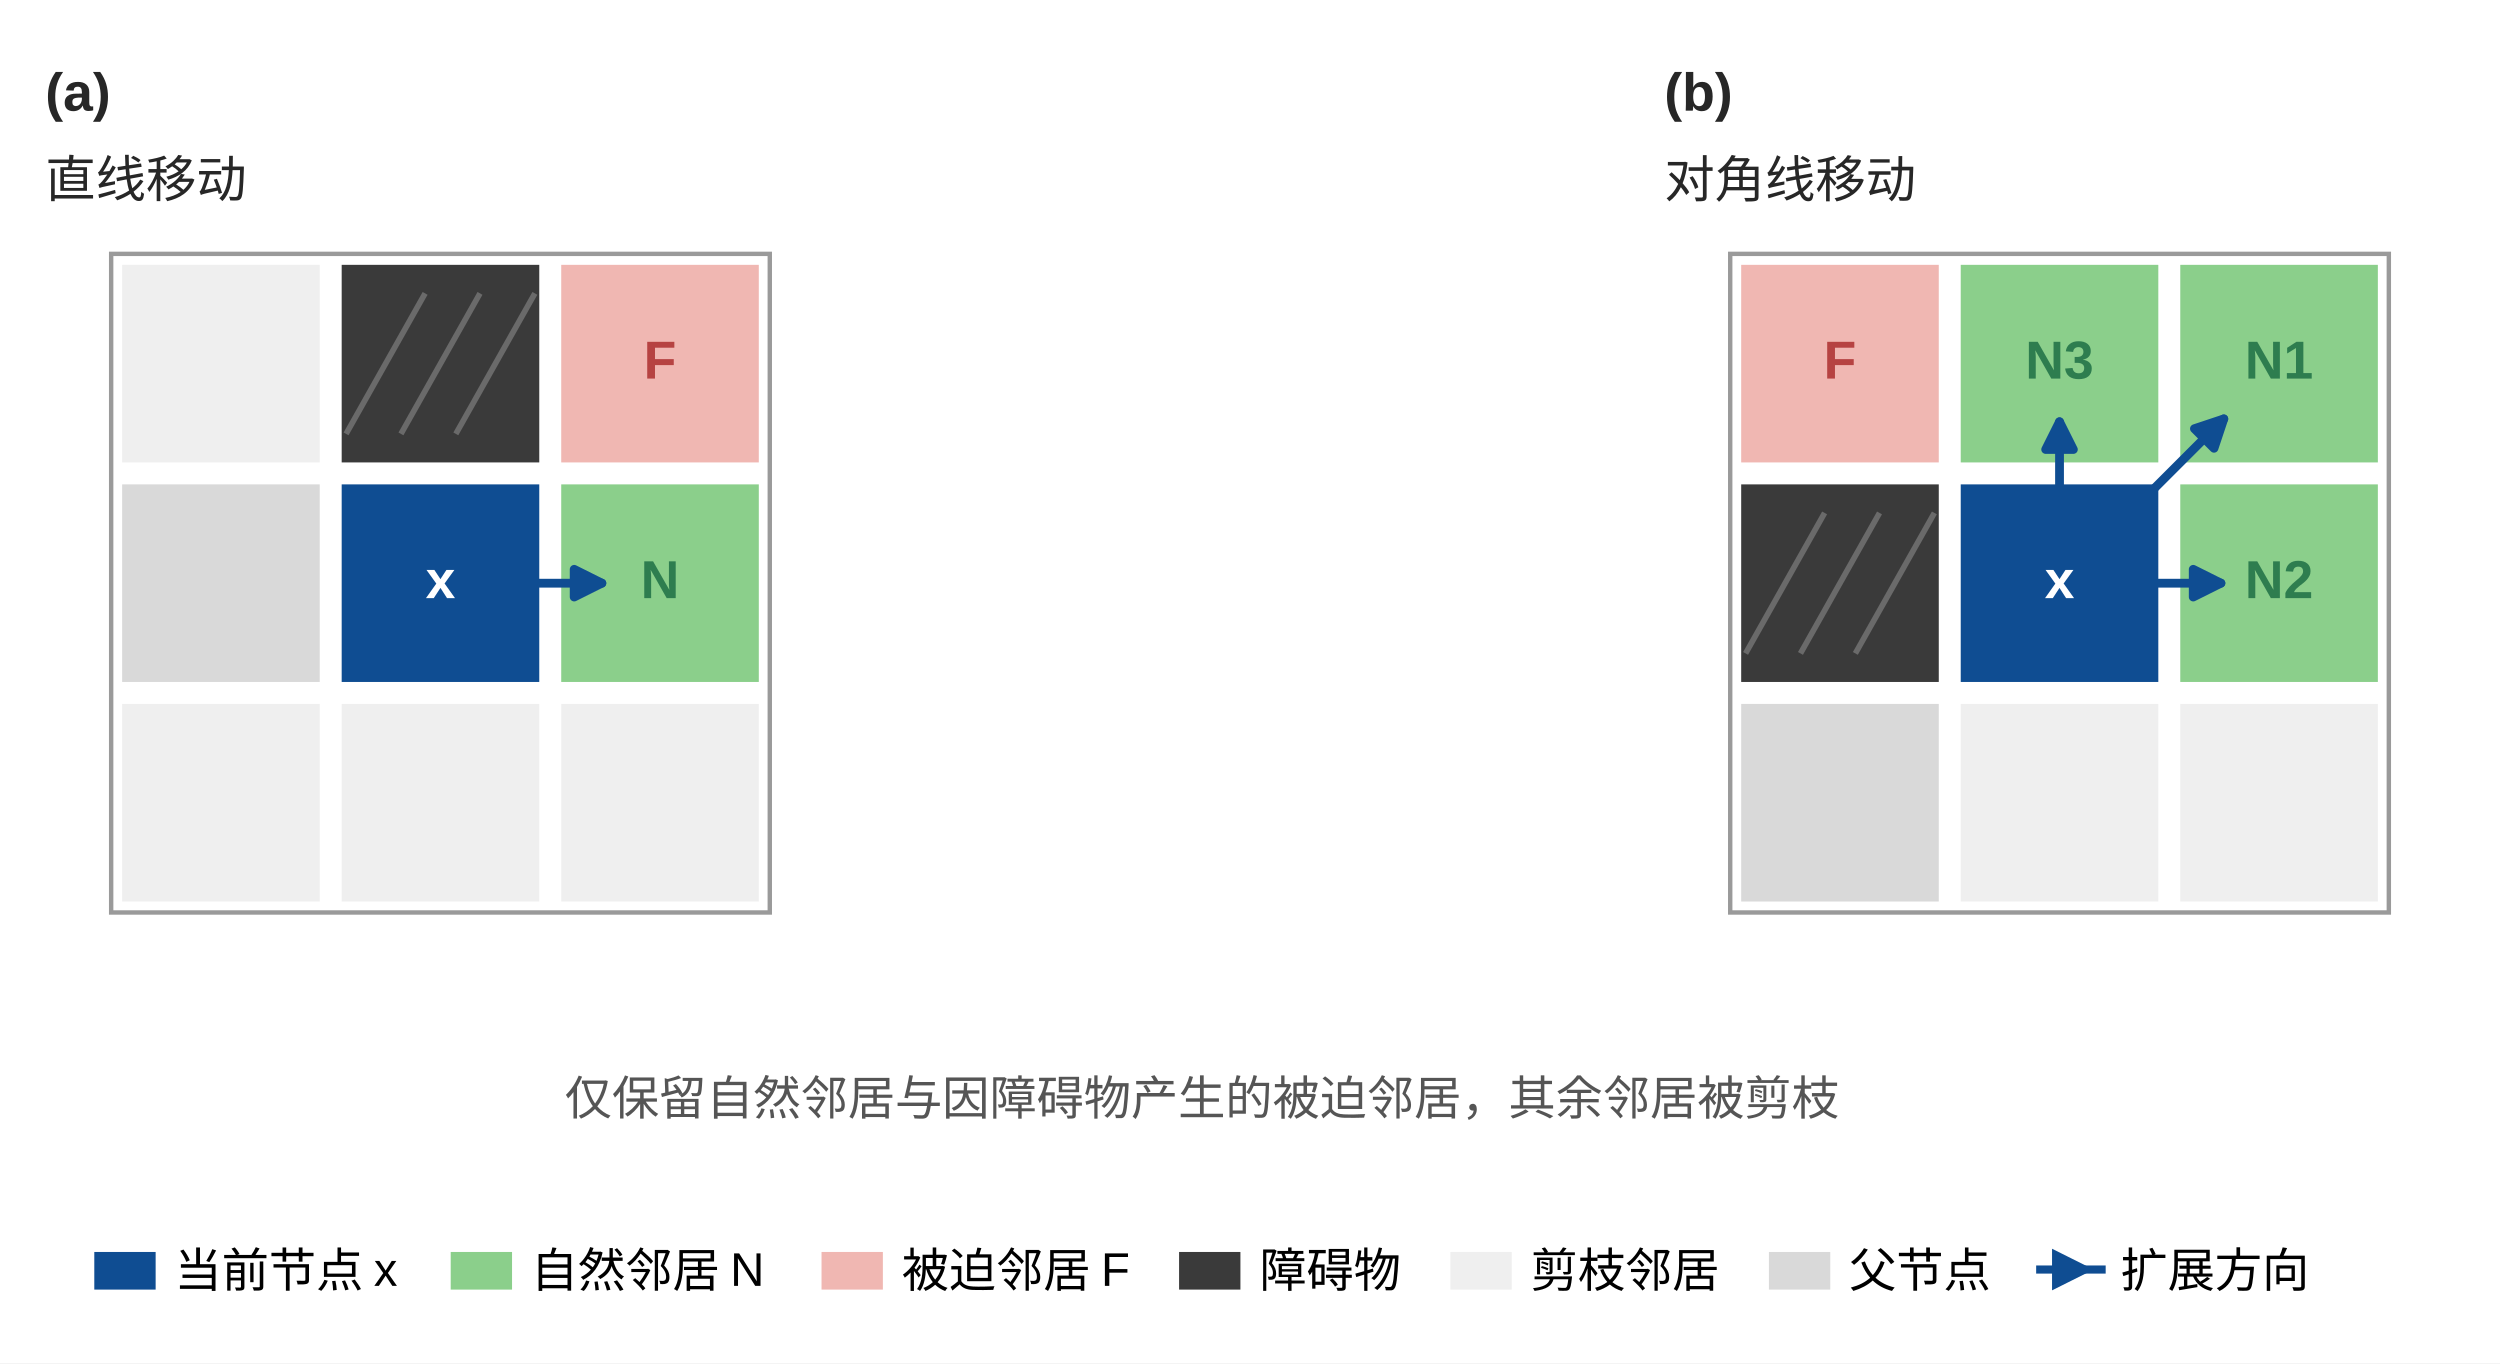
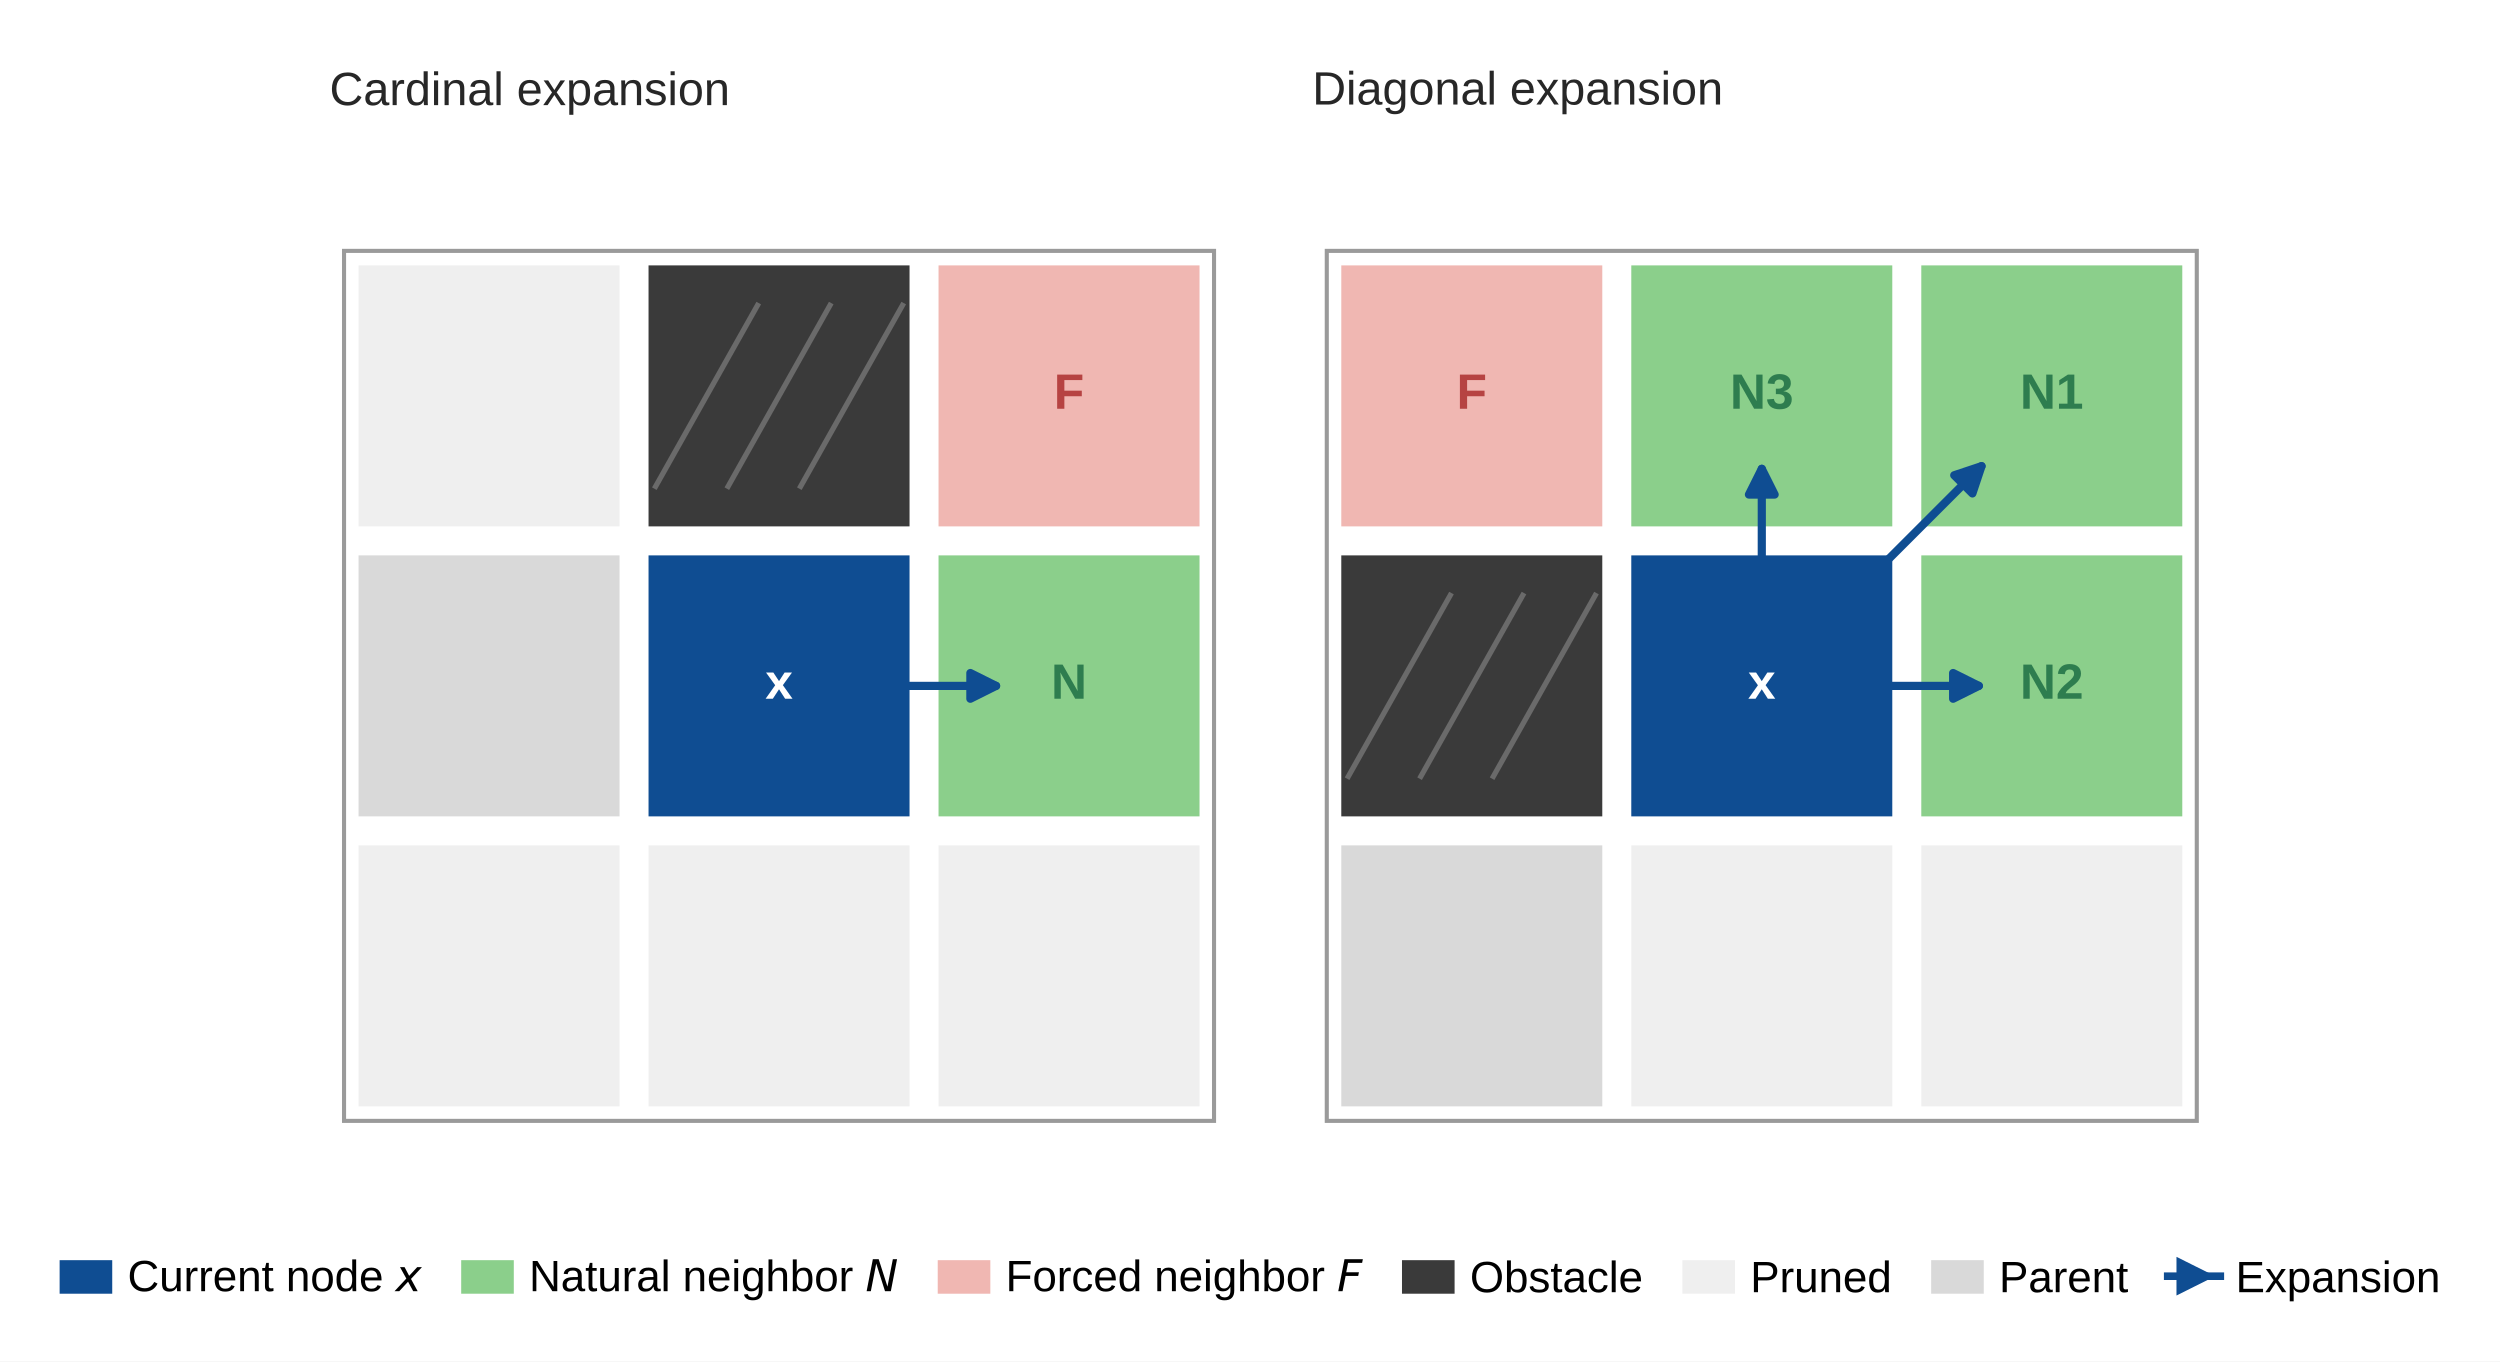
- <svg xmlns="http://www.w3.org/2000/svg" xmlns:xlink="http://www.w3.org/1999/xlink" width="397.355pt" height="216.678pt" viewBox="0 0 397.355 216.678" version="1.1">
+ <svg xmlns="http://www.w3.org/2000/svg" xmlns:xlink="http://www.w3.org/1999/xlink" width="427.697pt" height="232.914pt" viewBox="0 0 427.697 232.914" version="1.1">
  <defs>
    <style type="text/css">*{stroke-linejoin: round; stroke-linecap: butt}</style>
  </defs>
  <g id="figure_1">
    <g id="patch_1">
-       <path d="M 0 216.678  L 397.355 216.678  L 397.355 0  L 0 0  z " style="fill: #ffffff" />
+       <path d="M 0 232.914  L 427.697 232.914  L 427.697 -0  L 0 -0  z " style="fill: #ffffff" />
    </g>
    <g id="axes_1">
      <g id="patch_2">
-         <path d="M 19.413 73.499  L 50.818 73.499  L 50.818 42.094  L 19.413 42.094  z " clip-path="url(#pa5e1e89871)" style="fill: #efefef" />
+         <path d="M 61.339 90.053  L 105.99 90.053  L 105.99 45.402  L 61.339 45.402  z " clip-path="url(#p005abadf4b)" style="fill: #efefef" />
      </g>
      <g id="patch_3">
-         <path d="M 54.307 73.499  L 85.712 73.499  L 85.712 42.094  L 54.307 42.094  z " clip-path="url(#pa5e1e89871)" style="fill: #3a3a3a" />
+         <path d="M 110.951 90.053  L 155.603 90.053  L 155.603 45.402  L 110.951 45.402  z " clip-path="url(#p005abadf4b)" style="fill: #3a3a3a" />
      </g>
      <g id="patch_4">
-         <path d="M 89.202 73.499  L 120.606 73.499  L 120.606 42.094  L 89.202 42.094  z " clip-path="url(#pa5e1e89871)" style="fill: #f0b7b2" />
+         <path d="M 160.564 90.053  L 205.215 90.053  L 205.215 45.402  L 160.564 45.402  z " clip-path="url(#p005abadf4b)" style="fill: #f0b7b2" />
      </g>
      <g id="patch_5">
-         <path d="M 19.413 108.393  L 50.818 108.393  L 50.818 76.989  L 19.413 76.989  z " clip-path="url(#pa5e1e89871)" style="fill: #d9d9d9" />
+         <path d="M 61.339 139.665  L 105.99 139.665  L 105.99 95.014  L 61.339 95.014  z " clip-path="url(#p005abadf4b)" style="fill: #d9d9d9" />
      </g>
      <g id="patch_6">
-         <path d="M 54.307 108.393  L 85.712 108.393  L 85.712 76.989  L 54.307 76.989  z " clip-path="url(#pa5e1e89871)" style="fill: #0f4d92" />
+         <path d="M 110.951 139.665  L 155.603 139.665  L 155.603 95.014  L 110.951 95.014  z " clip-path="url(#p005abadf4b)" style="fill: #0f4d92" />
      </g>
      <g id="patch_7">
-         <path d="M 89.202 108.393  L 120.606 108.393  L 120.606 76.989  L 89.202 76.989  z " clip-path="url(#pa5e1e89871)" style="fill: #8bcf8b" />
+         <path d="M 160.564 139.665  L 205.215 139.665  L 205.215 95.014  L 160.564 95.014  z " clip-path="url(#p005abadf4b)" style="fill: #8bcf8b" />
      </g>
      <g id="patch_8">
-         <path d="M 19.413 143.288  L 50.818 143.288  L 50.818 111.883  L 19.413 111.883  z " clip-path="url(#pa5e1e89871)" style="fill: #efefef" />
+         <path d="M 61.339 189.278  L 105.99 189.278  L 105.99 144.627  L 61.339 144.627  z " clip-path="url(#p005abadf4b)" style="fill: #efefef" />
      </g>
      <g id="patch_9">
-         <path d="M 54.307 143.288  L 85.712 143.288  L 85.712 111.883  L 54.307 111.883  z " clip-path="url(#pa5e1e89871)" style="fill: #efefef" />
+         <path d="M 110.951 189.278  L 155.603 189.278  L 155.603 144.627  L 110.951 144.627  z " clip-path="url(#p005abadf4b)" style="fill: #efefef" />
      </g>
      <g id="patch_10">
-         <path d="M 89.202 143.288  L 120.606 143.288  L 120.606 111.883  L 89.202 111.883  z " clip-path="url(#pa5e1e89871)" style="fill: #efefef" />
+         <path d="M 160.564 189.278  L 205.215 189.278  L 205.215 144.627  L 160.564 144.627  z " clip-path="url(#p005abadf4b)" style="fill: #efefef" />
      </g>
      <g id="line2d_1">
-         <path d="M 55.005 68.963  L 67.567 46.631  " clip-path="url(#pa5e1e89871)" style="fill: none; stroke: #6a6a6a; stroke-width: 0.9" />
+         <path d="M 111.944 83.603  L 129.804 51.851  " clip-path="url(#p005abadf4b)" style="fill: none; stroke: #6a6a6a; stroke-width: 0.9" />
      </g>
      <g id="line2d_2">
-         <path d="M 63.729 68.963  L 76.291 46.631  " clip-path="url(#pa5e1e89871)" style="fill: none; stroke: #6a6a6a; stroke-width: 0.9" />
+         <path d="M 124.347 83.603  L 142.207 51.851  " clip-path="url(#p005abadf4b)" style="fill: none; stroke: #6a6a6a; stroke-width: 0.9" />
      </g>
      <g id="line2d_3">
-         <path d="M 72.452 68.963  L 85.014 46.631  " clip-path="url(#pa5e1e89871)" style="fill: none; stroke: #6a6a6a; stroke-width: 0.9" />
+         <path d="M 136.75 83.603  L 154.61 51.851  " clip-path="url(#p005abadf4b)" style="fill: none; stroke: #6a6a6a; stroke-width: 0.9" />
      </g>
      <g id="patch_11">
-         <path d="M 17.668 145.032  L 122.351 145.032  L 122.351 40.35  L 17.668 40.35  L 17.668 145.032  z " clip-path="url(#pa5e1e89871)" style="fill: none; stroke: #9a9a9a; stroke-width: 0.7; stroke-linejoin: miter" />
+         <path d="M 58.858 191.758  L 207.696 191.758  L 207.696 42.921  L 58.858 42.921  L 58.858 191.758  z " clip-path="url(#p005abadf4b)" style="fill: none; stroke: #9a9a9a; stroke-width: 0.7; stroke-linejoin: miter" />
      </g>
      <g id="patch_12">
-         <path d="M 76.291 92.691  Q 86.759 92.691 95.662 92.691  " clip-path="url(#pa5e1e89871)" style="fill: none; stroke: #0f4d92; stroke-width: 1.4; stroke-linecap: round" />
-         <path d="M 91.262 90.491  L 95.662 92.691  L 91.262 94.891  z " clip-path="url(#pa5e1e89871)" style="fill: #0f4d92; stroke: #0f4d92; stroke-width: 1.4; stroke-linecap: round" />
+         <path d="M 142.207 117.34  Q 157.091 117.34 170.409 117.34  " clip-path="url(#p005abadf4b)" style="fill: none; stroke: #0f4d92; stroke-width: 1.4; stroke-linecap: round" />
+         <path d="M 166.009 115.14  L 170.409 117.34  L 166.009 119.54  z " clip-path="url(#p005abadf4b)" style="fill: #0f4d92; stroke: #0f4d92; stroke-width: 1.4; stroke-linecap: round" />
      </g>
      <g id="text_1">
-         <text style="font-weight: 700; font-size: 8.5px; font-family: 'Microsoft YaHei', 'SimHei', 'Arial', 'Helvetica', 'DejaVu Sans', sans-serif; text-anchor: start; fill: #272727" x="7.2" y="17.592" transform="rotate(-0 7.2 17.59153)">(a)</text>
+         <text style="fill: #272727; font: 8px 'Arial', 'Helvetica', 'DejaVu Sans', sans-serif; text-anchor: start" x="56.378" y="17.985" transform="rotate(-0 56.37755 17.985)">Cardinal expansion</text>
      </g>
      <g id="text_2">
-         <text style="font-size: 8px; font-family: 'Microsoft YaHei', 'SimHei', 'Arial', 'Helvetica', 'DejaVu Sans', sans-serif; text-anchor: start; fill: #272727" x="7.2" y="31.338" transform="rotate(-0 7.2 31.33839)">直线移动</text>
+         <text style="fill: #b64342; font: 700 8.5px 'Arial', 'Helvetica', 'DejaVu Sans', sans-serif; text-anchor: middle" x="182.889" y="69.931" transform="rotate(-0 182.8894 69.93061)">F</text>
      </g>
      <g id="text_3">
-         <text style="font-weight: 700; font-size: 8.5px; font-family: 'Microsoft YaHei', 'SimHei', 'Arial', 'Helvetica', 'DejaVu Sans', sans-serif; text-anchor: middle; fill: #b64342" x="104.904" y="60.171" transform="rotate(-0 104.904 60.17074)">F</text>
+         <text style="fill: #ffffff; font: 700 8.5px 'Arial', 'Helvetica', 'DejaVu Sans', sans-serif; text-anchor: middle" x="133.277" y="119.543" transform="rotate(-0 133.2769 119.5431)">x</text>
      </g>
      <g id="text_4">
-         <text style="font-weight: 700; font-size: 8.5px; font-family: 'Microsoft YaHei', 'SimHei', 'Arial', 'Helvetica', 'DejaVu Sans', sans-serif; text-anchor: middle; fill: #ffffff" x="70.01" y="95.065" transform="rotate(-0 70.00971 95.06502)">x</text>
-       </g>
-       <g id="text_5">
-         <text style="font-weight: 700; font-size: 8.5px; font-family: 'Microsoft YaHei', 'SimHei', 'Arial', 'Helvetica', 'DejaVu Sans', sans-serif; text-anchor: middle; fill: #2e7d4f" x="104.904" y="95.065" transform="rotate(-0 104.904 95.06502)">N</text>
+         <text style="fill: #2e7d4f; font: 700 8.5px 'Arial', 'Helvetica', 'DejaVu Sans', sans-serif; text-anchor: middle" x="182.889" y="119.543" transform="rotate(-0 182.8894 119.5431)">N</text>
      </g>
    </g>
    <g id="axes_2">
      <g id="patch_13">
-         <path d="M 276.748 73.499  L 308.153 73.499  L 308.153 42.094  L 276.748 42.094  z " clip-path="url(#pc70e9e0c14)" style="fill: #f0b7b2" />
+         <path d="M 229.466 90.053  L 274.117 90.053  L 274.117 45.402  L 229.466 45.402  z " clip-path="url(#p4d825a35eb)" style="fill: #f0b7b2" />
      </g>
      <g id="patch_14">
-         <path d="M 311.643 73.499  L 343.047 73.499  L 343.047 42.094  L 311.643 42.094  z " clip-path="url(#pc70e9e0c14)" style="fill: #8bcf8b" />
+         <path d="M 279.078 90.053  L 323.73 90.053  L 323.73 45.402  L 279.078 45.402  z " clip-path="url(#p4d825a35eb)" style="fill: #8bcf8b" />
      </g>
      <g id="patch_15">
-         <path d="M 346.537 73.499  L 377.942 73.499  L 377.942 42.094  L 346.537 42.094  z " clip-path="url(#pc70e9e0c14)" style="fill: #8bcf8b" />
+         <path d="M 328.691 90.053  L 373.342 90.053  L 373.342 45.402  L 328.691 45.402  z " clip-path="url(#p4d825a35eb)" style="fill: #8bcf8b" />
      </g>
      <g id="patch_16">
-         <path d="M 276.748 108.393  L 308.153 108.393  L 308.153 76.989  L 276.748 76.989  z " clip-path="url(#pc70e9e0c14)" style="fill: #3a3a3a" />
+         <path d="M 229.466 139.665  L 274.117 139.665  L 274.117 95.014  L 229.466 95.014  z " clip-path="url(#p4d825a35eb)" style="fill: #3a3a3a" />
      </g>
      <g id="patch_17">
-         <path d="M 311.643 108.393  L 343.047 108.393  L 343.047 76.989  L 311.643 76.989  z " clip-path="url(#pc70e9e0c14)" style="fill: #0f4d92" />
+         <path d="M 279.078 139.665  L 323.73 139.665  L 323.73 95.014  L 279.078 95.014  z " clip-path="url(#p4d825a35eb)" style="fill: #0f4d92" />
      </g>
      <g id="patch_18">
-         <path d="M 346.537 108.393  L 377.942 108.393  L 377.942 76.989  L 346.537 76.989  z " clip-path="url(#pc70e9e0c14)" style="fill: #8bcf8b" />
+         <path d="M 328.691 139.665  L 373.342 139.665  L 373.342 95.014  L 328.691 95.014  z " clip-path="url(#p4d825a35eb)" style="fill: #8bcf8b" />
      </g>
      <g id="patch_19">
-         <path d="M 276.748 143.288  L 308.153 143.288  L 308.153 111.883  L 276.748 111.883  z " clip-path="url(#pc70e9e0c14)" style="fill: #d9d9d9" />
+         <path d="M 229.466 189.278  L 274.117 189.278  L 274.117 144.627  L 229.466 144.627  z " clip-path="url(#p4d825a35eb)" style="fill: #d9d9d9" />
      </g>
      <g id="patch_20">
-         <path d="M 311.643 143.288  L 343.047 143.288  L 343.047 111.883  L 311.643 111.883  z " clip-path="url(#pc70e9e0c14)" style="fill: #efefef" />
+         <path d="M 279.078 189.278  L 323.73 189.278  L 323.73 144.627  L 279.078 144.627  z " clip-path="url(#p4d825a35eb)" style="fill: #efefef" />
      </g>
      <g id="patch_21">
-         <path d="M 346.537 143.288  L 377.942 143.288  L 377.942 111.883  L 346.537 111.883  z " clip-path="url(#pc70e9e0c14)" style="fill: #efefef" />
+         <path d="M 328.691 189.278  L 373.342 189.278  L 373.342 144.627  L 328.691 144.627  z " clip-path="url(#p4d825a35eb)" style="fill: #efefef" />
      </g>
      <g id="line2d_4">
-         <path d="M 277.446 103.857  L 290.008 81.525  " clip-path="url(#pc70e9e0c14)" style="fill: none; stroke: #6a6a6a; stroke-width: 0.9" />
+         <path d="M 230.458 133.216  L 248.319 101.464  " clip-path="url(#p4d825a35eb)" style="fill: none; stroke: #6a6a6a; stroke-width: 0.9" />
      </g>
      <g id="line2d_5">
-         <path d="M 286.17 103.857  L 298.732 81.525  " clip-path="url(#pc70e9e0c14)" style="fill: none; stroke: #6a6a6a; stroke-width: 0.9" />
+         <path d="M 242.861 133.216  L 260.722 101.464  " clip-path="url(#p4d825a35eb)" style="fill: none; stroke: #6a6a6a; stroke-width: 0.9" />
      </g>
      <g id="line2d_6">
-         <path d="M 294.893 103.857  L 307.455 81.525  " clip-path="url(#pc70e9e0c14)" style="fill: none; stroke: #6a6a6a; stroke-width: 0.9" />
+         <path d="M 255.264 133.216  L 273.125 101.464  " clip-path="url(#p4d825a35eb)" style="fill: none; stroke: #6a6a6a; stroke-width: 0.9" />
      </g>
      <g id="patch_22">
-         <path d="M 275.004 145.032  L 379.686 145.032  L 379.686 40.35  L 275.004 40.35  L 275.004 145.032  z " clip-path="url(#pc70e9e0c14)" style="fill: none; stroke: #9a9a9a; stroke-width: 0.7; stroke-linejoin: miter" />
+         <path d="M 226.985 191.758  L 375.823 191.758  L 375.823 42.921  L 226.985 42.921  L 226.985 191.758  z " clip-path="url(#p4d825a35eb)" style="fill: none; stroke: #9a9a9a; stroke-width: 0.7; stroke-linejoin: miter" />
      </g>
      <g id="patch_23">
-         <path d="M 333.626 86.41  Q 344.094 75.942 353.456 66.58  " clip-path="url(#pc70e9e0c14)" style="fill: none; stroke: #0f4d92; stroke-width: 1.4; stroke-linecap: round" />
-         <path d="M 348.789 68.136  L 353.456 66.58  L 351.9 71.247  z " clip-path="url(#pc70e9e0c14)" style="fill: #0f4d92; stroke: #0f4d92; stroke-width: 1.4; stroke-linecap: round" />
+         <path d="M 310.334 108.409  Q 325.218 93.526 338.995 79.749  " clip-path="url(#p4d825a35eb)" style="fill: none; stroke: #0f4d92; stroke-width: 1.4; stroke-linecap: round" />
+         <path d="M 334.328 81.304  L 338.995 79.749  L 337.439 84.416  z " clip-path="url(#p4d825a35eb)" style="fill: #0f4d92; stroke: #0f4d92; stroke-width: 1.4; stroke-linecap: round" />
      </g>
      <g id="patch_24">
-         <path d="M 333.626 92.691  Q 344.094 92.691 352.997 92.691  " clip-path="url(#pc70e9e0c14)" style="fill: none; stroke: #0f4d92; stroke-width: 1.4; stroke-linecap: round" />
-         <path d="M 348.597 90.491  L 352.997 92.691  L 348.597 94.891  z " clip-path="url(#pc70e9e0c14)" style="fill: #0f4d92; stroke: #0f4d92; stroke-width: 1.4; stroke-linecap: round" />
+         <path d="M 310.334 117.34  Q 325.218 117.34 338.536 117.34  " clip-path="url(#p4d825a35eb)" style="fill: none; stroke: #0f4d92; stroke-width: 1.4; stroke-linecap: round" />
+         <path d="M 334.136 115.14  L 338.536 117.34  L 334.136 119.54  z " clip-path="url(#p4d825a35eb)" style="fill: #0f4d92; stroke: #0f4d92; stroke-width: 1.4; stroke-linecap: round" />
      </g>
      <g id="patch_25">
-         <path d="M 327.345 86.41  Q 327.345 75.942 327.345 67.039  " clip-path="url(#pc70e9e0c14)" style="fill: none; stroke: #0f4d92; stroke-width: 1.4; stroke-linecap: round" />
-         <path d="M 325.145 71.439  L 327.345 67.039  L 329.545 71.439  z " clip-path="url(#pc70e9e0c14)" style="fill: #0f4d92; stroke: #0f4d92; stroke-width: 1.4; stroke-linecap: round" />
+         <path d="M 301.404 108.409  Q 301.404 93.526 301.404 80.207  " clip-path="url(#p4d825a35eb)" style="fill: none; stroke: #0f4d92; stroke-width: 1.4; stroke-linecap: round" />
+         <path d="M 299.204 84.607  L 301.404 80.207  L 303.604 84.607  z " clip-path="url(#p4d825a35eb)" style="fill: #0f4d92; stroke: #0f4d92; stroke-width: 1.4; stroke-linecap: round" />
+       </g>
+       <g id="text_5">
+         <text style="fill: #272727; font: 8px 'Arial', 'Helvetica', 'DejaVu Sans', sans-serif; text-anchor: start" x="224.505" y="17.887" transform="rotate(-0 224.5046 17.8875)">Diagonal expansion</text>
      </g>
      <g id="text_6">
-         <text style="font-weight: 700; font-size: 8.5px; font-family: 'Microsoft YaHei', 'SimHei', 'Arial', 'Helvetica', 'DejaVu Sans', sans-serif; text-anchor: start; fill: #272727" x="264.535" y="17.592" transform="rotate(-0 264.5353 17.59153)">(b)</text>
+         <text style="fill: #b64342; font: 700 8.5px 'Arial', 'Helvetica', 'DejaVu Sans', sans-serif; text-anchor: middle" x="251.791" y="69.931" transform="rotate(-0 251.7914 69.93061)">F</text>
      </g>
      <g id="text_7">
-         <text style="font-size: 8px; font-family: 'Microsoft YaHei', 'SimHei', 'Arial', 'Helvetica', 'DejaVu Sans', sans-serif; text-anchor: start; fill: #272727" x="264.535" y="31.377" transform="rotate(-0 264.5353 31.37714)">对角线移动</text>
+         <text style="fill: #2e7d4f; font: 700 8.5px 'Arial', 'Helvetica', 'DejaVu Sans', sans-serif; text-anchor: middle" x="301.404" y="69.931" transform="rotate(-0 301.404 69.93061)">N3</text>
      </g>
      <g id="text_8">
-         <text style="font-weight: 700; font-size: 8.5px; font-family: 'Microsoft YaHei', 'SimHei', 'Arial', 'Helvetica', 'DejaVu Sans', sans-serif; text-anchor: middle; fill: #b64342" x="292.451" y="60.171" transform="rotate(-0 292.4507 60.17074)">F</text>
+         <text style="fill: #2e7d4f; font: 700 8.5px 'Arial', 'Helvetica', 'DejaVu Sans', sans-serif; text-anchor: middle" x="351.016" y="69.931" transform="rotate(-0 351.0165 69.93061)">N1</text>
      </g>
      <g id="text_9">
-         <text style="font-weight: 700; font-size: 8.5px; font-family: 'Microsoft YaHei', 'SimHei', 'Arial', 'Helvetica', 'DejaVu Sans', sans-serif; text-anchor: middle; fill: #2e7d4f" x="327.345" y="60.171" transform="rotate(-0 327.345 60.17074)">N3</text>
+         <text style="fill: #ffffff; font: 700 8.5px 'Arial', 'Helvetica', 'DejaVu Sans', sans-serif; text-anchor: middle" x="301.404" y="119.543" transform="rotate(-0 301.404 119.5431)">x</text>
      </g>
      <g id="text_10">
-         <text style="font-weight: 700; font-size: 8.5px; font-family: 'Microsoft YaHei', 'SimHei', 'Arial', 'Helvetica', 'DejaVu Sans', sans-serif; text-anchor: middle; fill: #2e7d4f" x="362.239" y="60.171" transform="rotate(-0 362.2393 60.17074)">N1</text>
-       </g>
-       <g id="text_11">
-         <text style="font-weight: 700; font-size: 8.5px; font-family: 'Microsoft YaHei', 'SimHei', 'Arial', 'Helvetica', 'DejaVu Sans', sans-serif; text-anchor: middle; fill: #ffffff" x="327.345" y="95.065" transform="rotate(-0 327.345 95.06502)">x</text>
-       </g>
-       <g id="text_12">
-         <text style="font-weight: 700; font-size: 8.5px; font-family: 'Microsoft YaHei', 'SimHei', 'Arial', 'Helvetica', 'DejaVu Sans', sans-serif; text-anchor: middle; fill: #2e7d4f" x="362.239" y="95.065" transform="rotate(-0 362.2393 95.06502)">N2</text>
-       </g>
-     </g>
-     <g id="text_13">
-       <text style="font-size: 7.5px; font-family: 'Microsoft YaHei', 'SimHei', 'Arial', 'Helvetica', 'DejaVu Sans', sans-serif; text-anchor: middle; fill: #555555" x="191.009" y="177.208" transform="rotate(-0 191.0093 177.208)">仅保留自然邻居与因障碍物产生的被迫邻居，其余邻居被剪枝</text>
+         <text style="fill: #2e7d4f; font: 700 8.5px 'Arial', 'Helvetica', 'DejaVu Sans', sans-serif; text-anchor: middle" x="351.016" y="119.543" transform="rotate(-0 351.0165 119.5431)">N2</text>
+       </g>
    </g>
    <g id="legend_1">
      <g id="patch_26">
-         <path d="M 14.988 204.971  L 24.738 204.971  L 24.738 198.99  L 14.988 198.99  z " style="fill: #0f4d92" />
+         <path d="M 10.2 221.327  L 19.2 221.327  L 19.2 215.589  L 10.2 215.589  z " style="fill: #0f4d92" />
+       </g>
+       <g id="text_11">
+         <g transform="translate(21.825 221.064)">
+           <text>
+             <tspan style="font: 7.5px 'Arial'" x="0 5.416 9.587 12.085 14.583 18.754 22.925 25.009 27.092 31.263 35.435 39.606 43.777" y="-0.172">Current node </tspan>
+             <tspan style="font: oblique 7.5px 'DejaVu Sans'" x="45.861" y="-0.172">x</tspan>
+           </text>
+         </g>
+       </g>
+       <g id="patch_27">
+         <path d="M 78.9 221.327  L 87.9 221.327  L 87.9 215.589  L 78.9 215.589  z " style="fill: #8bcf8b" />
+       </g>
+       <g id="text_12">
+         <g transform="translate(90.525 221.064)">
+           <text>
+             <tspan style="font: 7.5px 'Arial'" x="0 5.416 9.587 11.671 15.842 18.34 22.511 24.177 26.261 30.432 34.603 36.27 40.441 44.612 48.783 52.954 55.452" y="-0.172">Natural neighbor </tspan>
+             <tspan style="font: oblique 7.5px 'DejaVu Sans'" x="57.535" y="-0.172">N</tspan>
+           </text>
+         </g>
+       </g>
+       <g id="patch_28">
+         <path d="M 160.425 221.327  L 169.425 221.327  L 169.425 215.589  L 160.425 215.589  z " style="fill: #f0b7b2" />
+       </g>
+       <g id="text_13">
+         <g transform="translate(172.05 221.064)">
+           <text>
+             <tspan style="font: 7.5px 'Arial'" x="0 4.581 8.752 11.25 15 19.171 23.342 25.426 29.597 33.768 35.435 39.606 43.777 47.948 52.119 54.617" y="-0.172">Forced neighbor </tspan>
+             <tspan style="font: oblique 7.5px 'DejaVu Sans'" x="56.7" y="-0.172">F</tspan>
+           </text>
+         </g>
+       </g>
+       <g id="patch_29">
+         <path d="M 239.85 221.327  L 248.85 221.327  L 248.85 215.589  L 239.85 215.589  z " style="fill: #3a3a3a" />
      </g>
      <g id="text_14">
-         <text style="font-size: 7.5px; font-family: 'Microsoft YaHei', 'SimHei', 'Arial', 'Helvetica', 'DejaVu Sans', sans-serif; text-anchor: start" x="27.738" y="204.577" transform="rotate(-0 27.73845 204.5774)">当前节点 x</text>
-       </g>
-       <g id="patch_27">
-         <path d="M 71.635 204.971  L 81.385 204.971  L 81.385 198.99  L 71.635 198.99  z " style="fill: #8bcf8b" />
+         <text style="font: 7.5px 'Arial', 'Helvetica', 'DejaVu Sans', sans-serif; text-anchor: start" x="251.475" y="221.064" transform="rotate(-0 251.475 221.064)">Obstacle</text>
+       </g>
+       <g id="patch_30">
+         <path d="M 287.821 221.327  L 296.821 221.327  L 296.821 215.589  L 287.821 215.589  z " style="fill: #efefef" />
      </g>
      <g id="text_15">
-         <text style="font-size: 7.5px; font-family: 'Microsoft YaHei', 'SimHei', 'Arial', 'Helvetica', 'DejaVu Sans', sans-serif; text-anchor: start" x="84.385" y="204.577" transform="rotate(-0 84.38454 204.5774)">自然邻居 N</text>
-       </g>
-       <g id="patch_28">
-         <path d="M 130.576 204.971  L 140.326 204.971  L 140.326 198.99  L 130.576 198.99  z " style="fill: #f0b7b2" />
+         <text style="font: 7.5px 'Arial', 'Helvetica', 'DejaVu Sans', sans-serif; text-anchor: start" x="299.446" y="221.064" transform="rotate(-0 299.4457 221.064)">Pruned</text>
+       </g>
+       <g id="patch_31">
+         <path d="M 330.379 221.327  L 339.379 221.327  L 339.379 215.589  L 330.379 215.589  z " style="fill: #d9d9d9" />
      </g>
      <g id="text_16">
-         <text style="font-size: 7.5px; font-family: 'Microsoft YaHei', 'SimHei', 'Arial', 'Helvetica', 'DejaVu Sans', sans-serif; text-anchor: start" x="143.326" y="204.577" transform="rotate(-0 143.3263 204.5774)">被迫邻居 F</text>
-       </g>
-       <g id="patch_29">
-         <path d="M 187.405 204.971  L 197.155 204.971  L 197.155 198.99  L 187.405 198.99  z " style="fill: #3a3a3a" />
-       </g>
-       <g id="text_17">
-         <text style="font-size: 7.5px; font-family: 'Microsoft YaHei', 'SimHei', 'Arial', 'Helvetica', 'DejaVu Sans', sans-serif; text-anchor: start" x="200.155" y="204.577" transform="rotate(-0 200.1552 204.5774)">障碍物</text>
-       </g>
-       <g id="patch_30">
-         <path d="M 230.53 204.971  L 240.28 204.971  L 240.28 198.99  L 230.53 198.99  z " style="fill: #efefef" />
-       </g>
-       <g id="text_18">
-         <text style="font-size: 7.5px; font-family: 'Microsoft YaHei', 'SimHei', 'Arial', 'Helvetica', 'DejaVu Sans', sans-serif; text-anchor: start" x="243.28" y="204.577" transform="rotate(-0 243.2802 204.5774)">剪枝邻居</text>
-       </g>
-       <g id="patch_31">
-         <path d="M 281.155 204.971  L 290.905 204.971  L 290.905 198.99  L 281.155 198.99  z " style="fill: #d9d9d9" />
-       </g>
-       <g id="text_19">
-         <text style="font-size: 7.5px; font-family: 'Microsoft YaHei', 'SimHei', 'Arial', 'Helvetica', 'DejaVu Sans', sans-serif; text-anchor: start" x="293.905" y="204.577" transform="rotate(-0 293.9052 204.5774)">父节点</text>
+         <text style="font: 7.5px 'Arial', 'Helvetica', 'DejaVu Sans', sans-serif; text-anchor: start" x="342.004" y="221.064" transform="rotate(-0 342.0035 221.064)">Parent</text>
      </g>
      <g id="line2d_7">
-         <path d="M 324.28 201.784  L 329.155 201.784  L 334.03 201.784  " style="fill: none; stroke: #0f4d92; stroke-width: 1.3; stroke-linecap: square" />
+         <path d="M 370.849 218.327  L 375.349 218.327  L 379.849 218.327  " style="fill: none; stroke: #0f4d92; stroke-width: 1.3; stroke-linecap: square" />
        <defs>
-           <path id="mfd3b446bf3" d="M 2.5 0  L -2.5 -2.5  L -2.5 2.5  z " style="stroke: #0f4d92; stroke-linejoin: miter" />
+           <path id="m49c37b4d07" d="M 2.5 0  L -2.5 -2.5  L -2.5 2.5  z " style="stroke: #0f4d92; stroke-linejoin: miter" />
        </defs>
        <g>
-           <use xlink:href="#mfd3b446bf3" x="329.155" y="201.784" style="fill: #0f4d92; stroke: #0f4d92; stroke-linejoin: miter" />
-         </g>
-       </g>
-       <g id="text_20">
-         <text style="font-size: 7.5px; font-family: 'Microsoft YaHei', 'SimHei', 'Arial', 'Helvetica', 'DejaVu Sans', sans-serif; text-anchor: start" x="337.03" y="204.577" transform="rotate(-0 337.0302 204.5774)">扩展方向</text>
+           <use xlink:href="#m49c37b4d07" x="375.349" y="218.327" style="fill: #0f4d92; stroke: #0f4d92; stroke-linejoin: miter" />
+         </g>
+       </g>
+       <g id="text_17">
+         <text style="font: 7.5px 'Arial', 'Helvetica', 'DejaVu Sans', sans-serif; text-anchor: start" x="382.474" y="221.064" transform="rotate(-0 382.4742 221.064)">Expansion</text>
      </g>
    </g>
  </g>
  <defs>
-     <clipPath id="pa5e1e89871">
-       <rect x="7.2" y="7.2" width="125.619" height="146.556" />
+     <clipPath id="p005abadf4b">
+       <rect x="56.378" y="7.2" width="153.799" height="190.512" />
    </clipPath>
-     <clipPath id="pc70e9e0c14">
-       <rect x="264.535" y="7.2" width="125.619" height="146.556" />
+     <clipPath id="p4d825a35eb">
+       <rect x="224.505" y="7.2" width="153.799" height="190.512" />
    </clipPath>
  </defs>
</svg>
